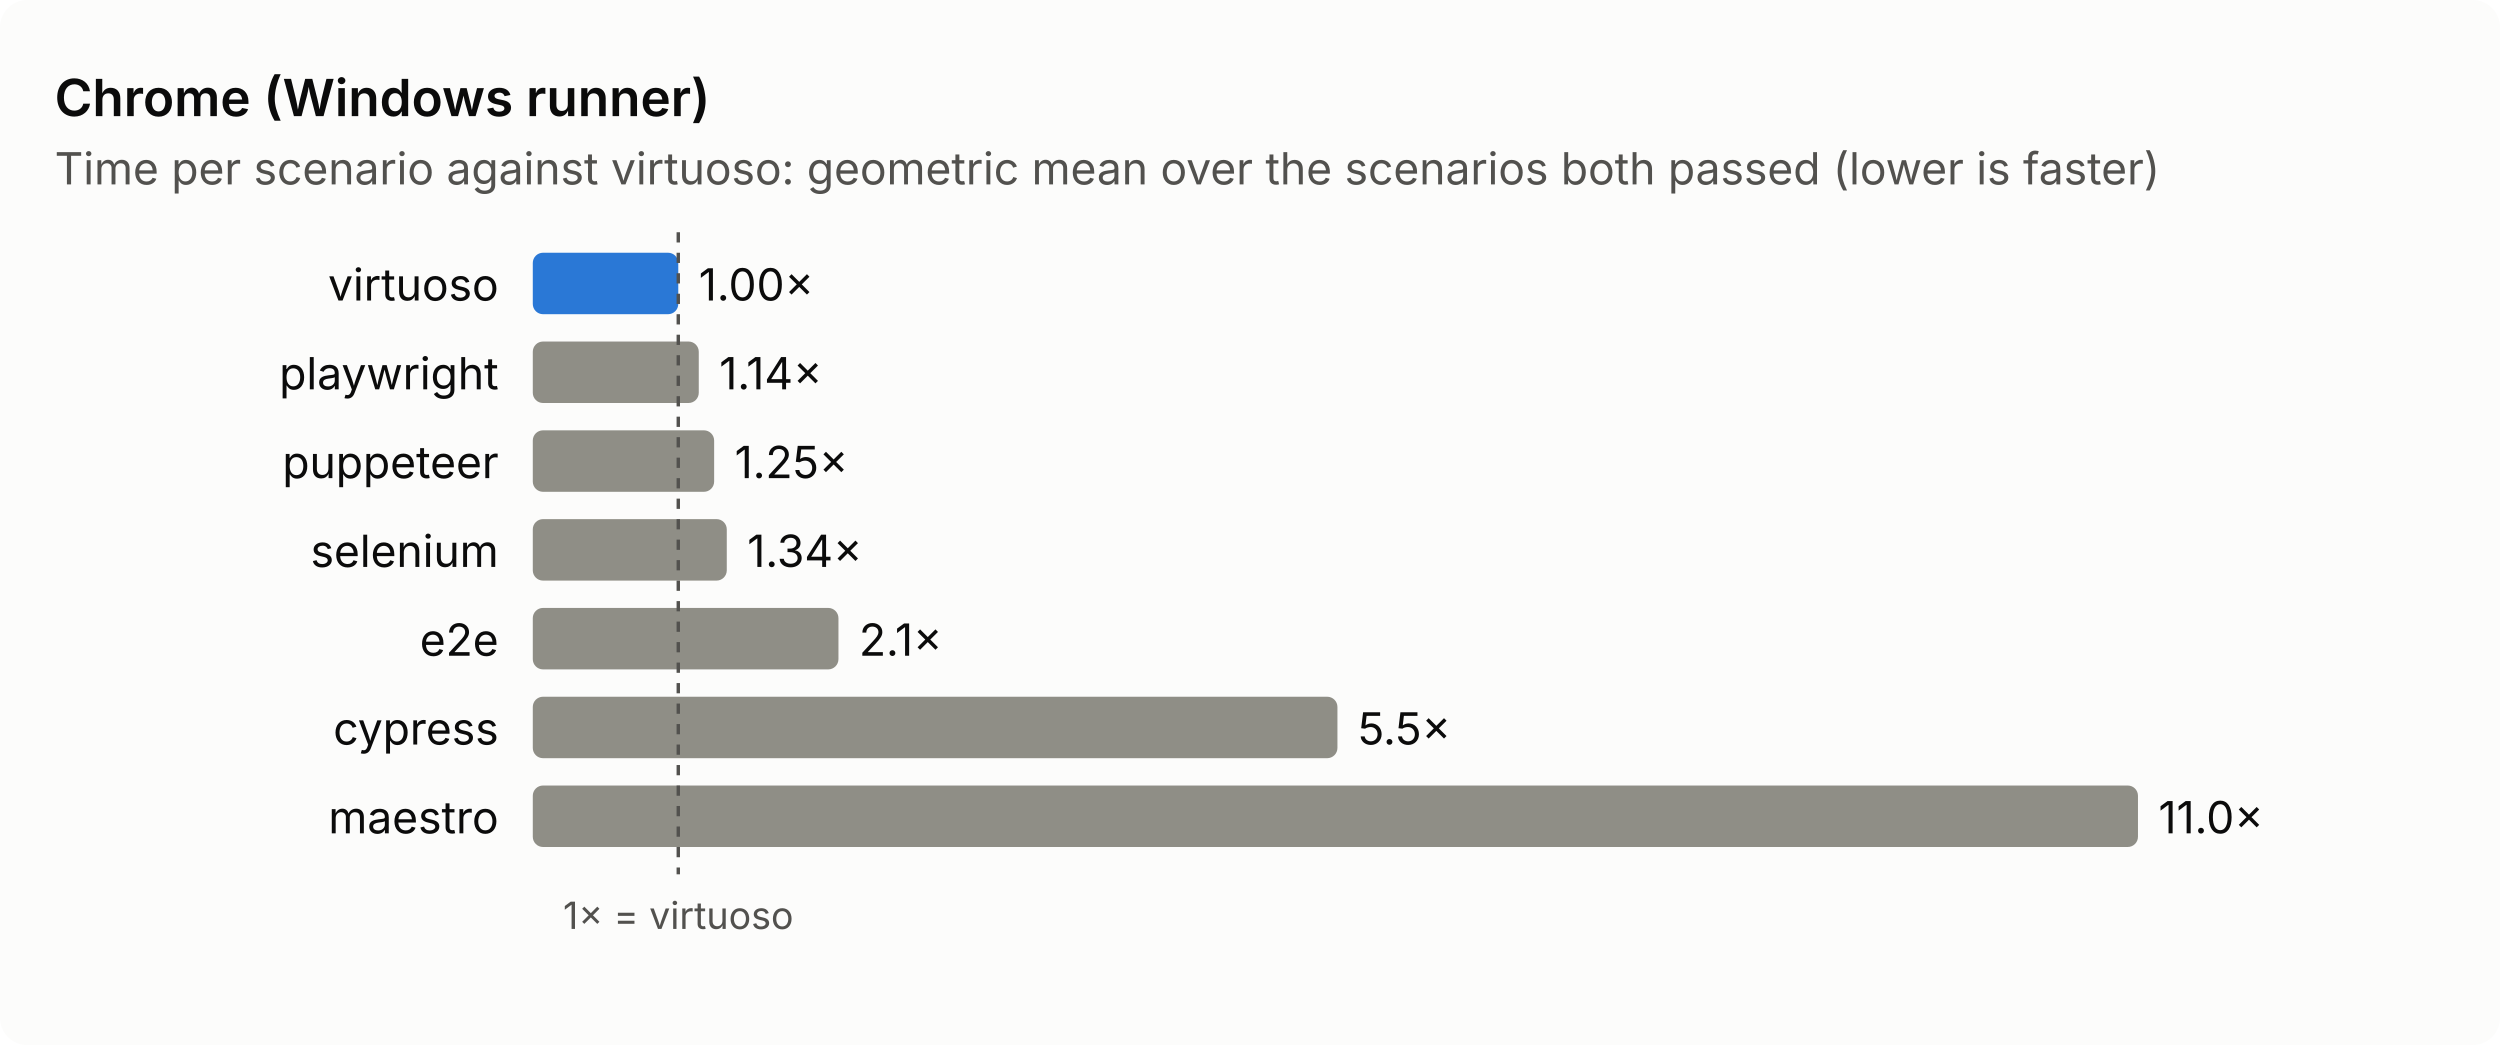
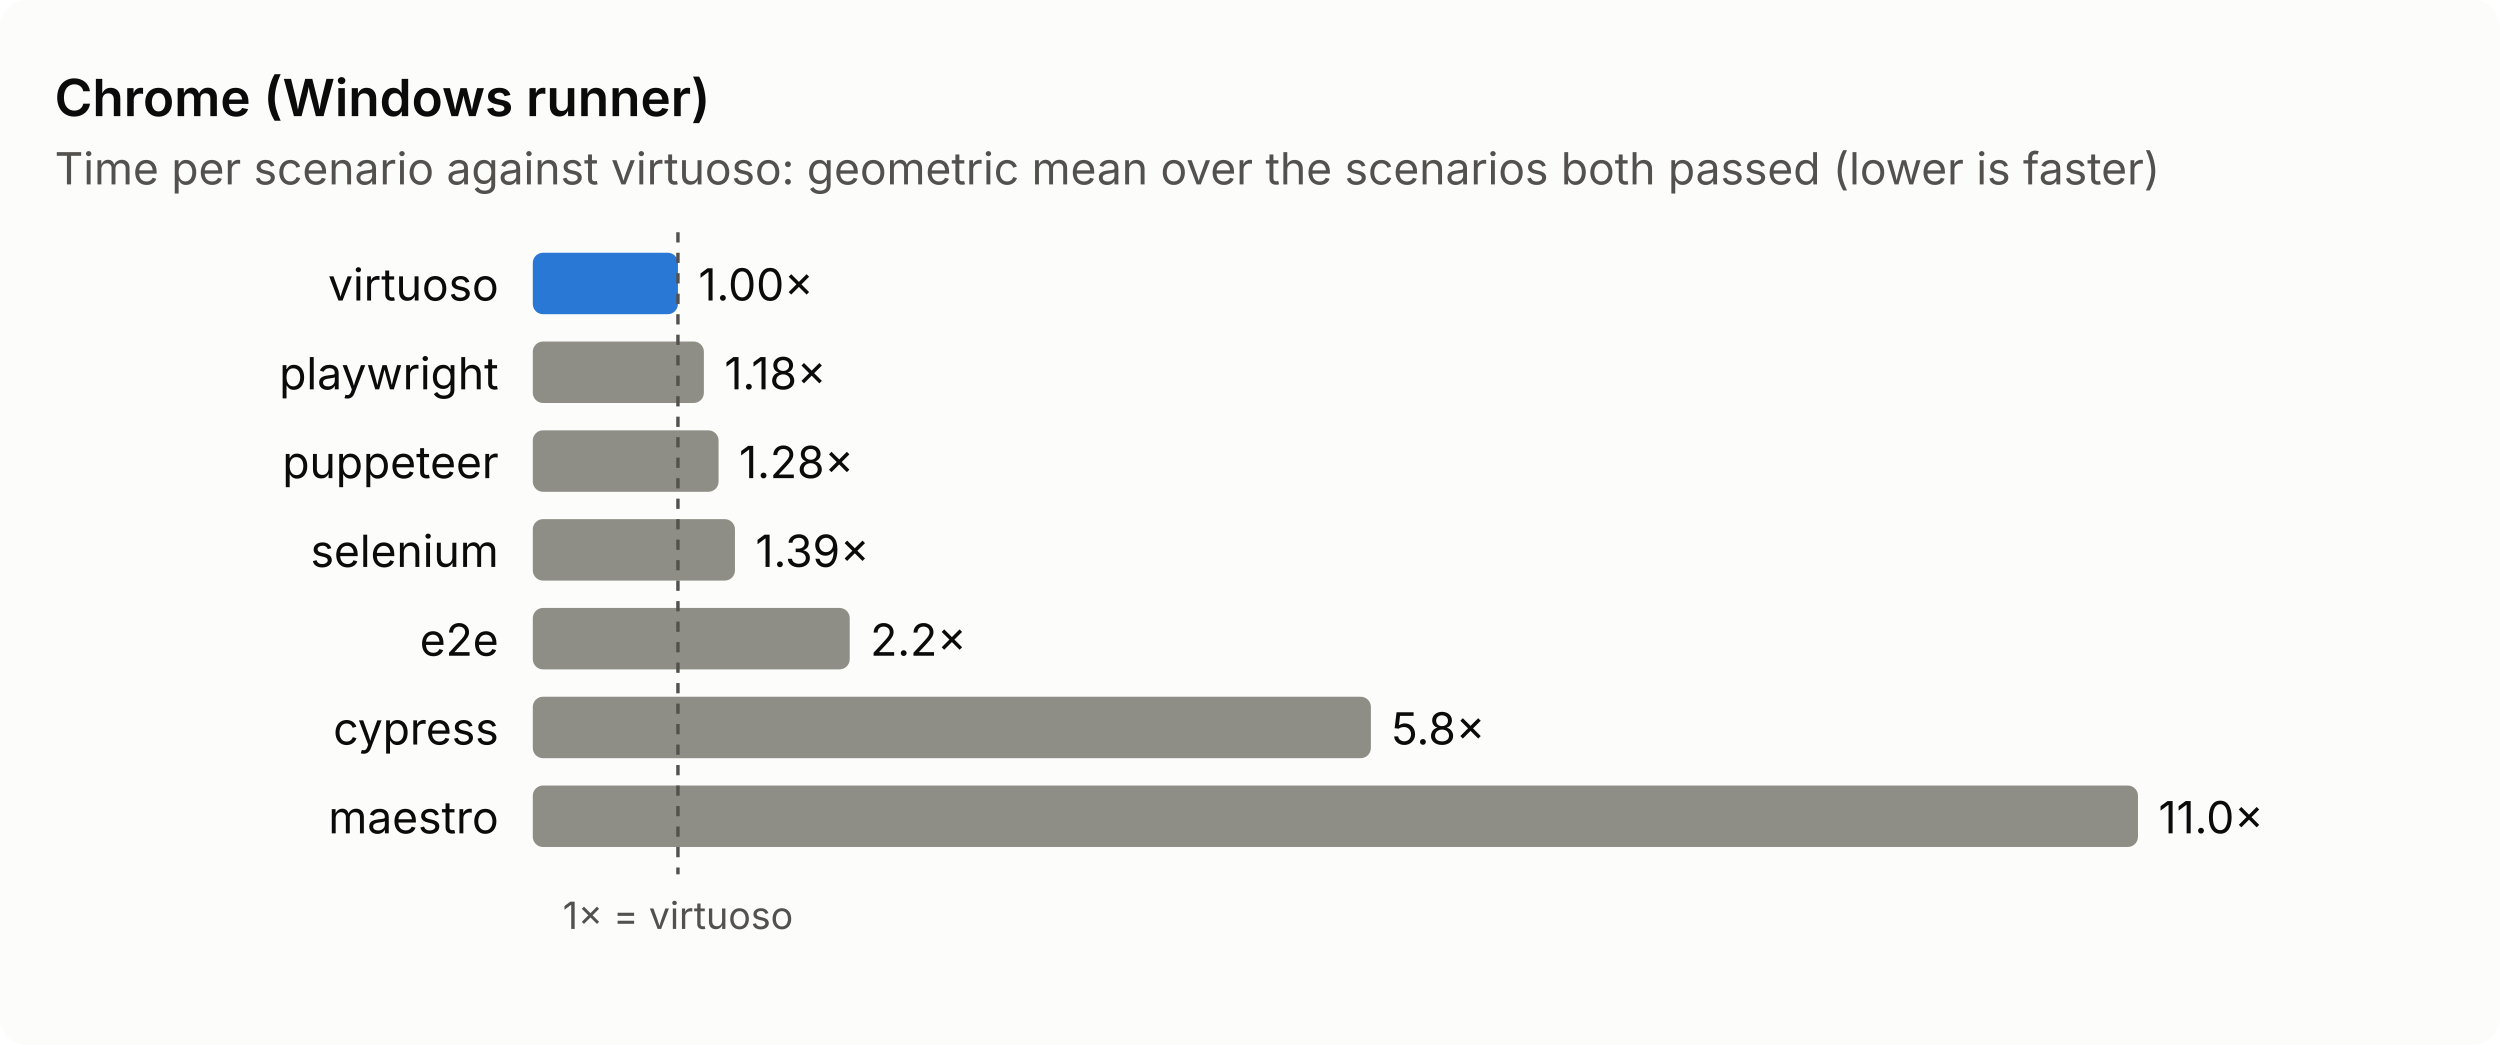
<svg xmlns="http://www.w3.org/2000/svg" viewBox="0 0 732 306" width="732" height="306" role="img" aria-label="Chrome (Windows runner): time per scenario against virtuoso">
  <style>text{font:13px system-ui,-apple-system,'Segoe UI',sans-serif;fill:#0b0b0b}.sub,.axis{fill:#52514e}.axis{font-size:11px}.title{font-size:15px;font-weight:600}.bg{fill:#fcfcfb}.bar{fill:#8f8e86}.base{fill:#2a78d6}.ref{stroke:#52514e;stroke-dasharray:3 3}@media (prefers-color-scheme: dark){.bg{fill:#1a1a19}text{fill:#f0efec}.sub,.axis{fill:#c3c2b7}.base{fill:#3987e5}.ref{stroke:#c3c2b7}}</style>
  <rect class="bg" width="732" height="306" rx="8" />
  <text class="title" x="16" y="34.0">Chrome (Windows runner)</text>
  <text class="sub" x="16" y="54.0">Time per scenario against virtuoso: geometric mean over the scenarios both passed (lower is faster)</text>
  <text x="146.0" y="88.0" text-anchor="end">virtuoso</text>
-   <rect class="bar base" x="156" y="74.0" width="42.6" height="18" rx="3" />
-   <text x="204.6" y="88.0">1.00×</text>
+   <rect class="bar base" x="156" y="74.0" width="42.5" height="18" rx="3" />
+   <text x="204.5" y="88.0">1.00×</text>
  <text x="146.0" y="114.0" text-anchor="end">playwright</text>
-   <rect class="bar" x="156" y="100.0" width="48.6" height="18" rx="3" />
-   <text x="210.6" y="114.0">1.14×</text>
+   <rect class="bar" x="156" y="100.0" width="50.1" height="18" rx="3" />
+   <text x="212.1" y="114.0">1.18×</text>
  <text x="146.0" y="140.0" text-anchor="end">puppeteer</text>
-   <rect class="bar" x="156" y="126.0" width="53.1" height="18" rx="3" />
-   <text x="215.1" y="140.0">1.25×</text>
+   <rect class="bar" x="156" y="126.0" width="54.4" height="18" rx="3" />
+   <text x="216.4" y="140.0">1.28×</text>
  <text x="146.0" y="166.0" text-anchor="end">selenium</text>
-   <rect class="bar" x="156" y="152.0" width="56.8" height="18" rx="3" />
-   <text x="218.8" y="166.0">1.34×</text>
+   <rect class="bar" x="156" y="152.0" width="59.2" height="18" rx="3" />
+   <text x="221.2" y="166.0">1.39×</text>
  <text x="146.0" y="192.0" text-anchor="end">e2e</text>
-   <rect class="bar" x="156" y="178.0" width="89.5" height="18" rx="3" />
-   <text x="251.5" y="192.0">2.1×</text>
+   <rect class="bar" x="156" y="178.0" width="92.8" height="18" rx="3" />
+   <text x="254.8" y="192.0">2.2×</text>
  <text x="146.0" y="218.0" text-anchor="end">cypress</text>
-   <rect class="bar" x="156" y="204.0" width="235.6" height="18" rx="3" />
-   <text x="397.6" y="218.0">5.5×</text>
+   <rect class="bar" x="156" y="204.0" width="245.4" height="18" rx="3" />
+   <text x="407.4" y="218.0">5.8×</text>
  <text x="146.0" y="244.0" text-anchor="end">maestro</text>
  <rect class="bar" x="156" y="230.0" width="470.0" height="18" rx="3" />
  <text x="632.0" y="244.0">11.0×</text>
-   <line class="ref" x1="198.6" y1="68.0" x2="198.6" y2="256.0" />
-   <text class="axis" x="198.6" y="272.0" text-anchor="middle">1× = virtuoso</text>
+   <line class="ref" x1="198.5" y1="68.0" x2="198.5" y2="256.0" />
+   <text class="axis" x="198.5" y="272.0" text-anchor="middle">1× = virtuoso</text>
</svg>
